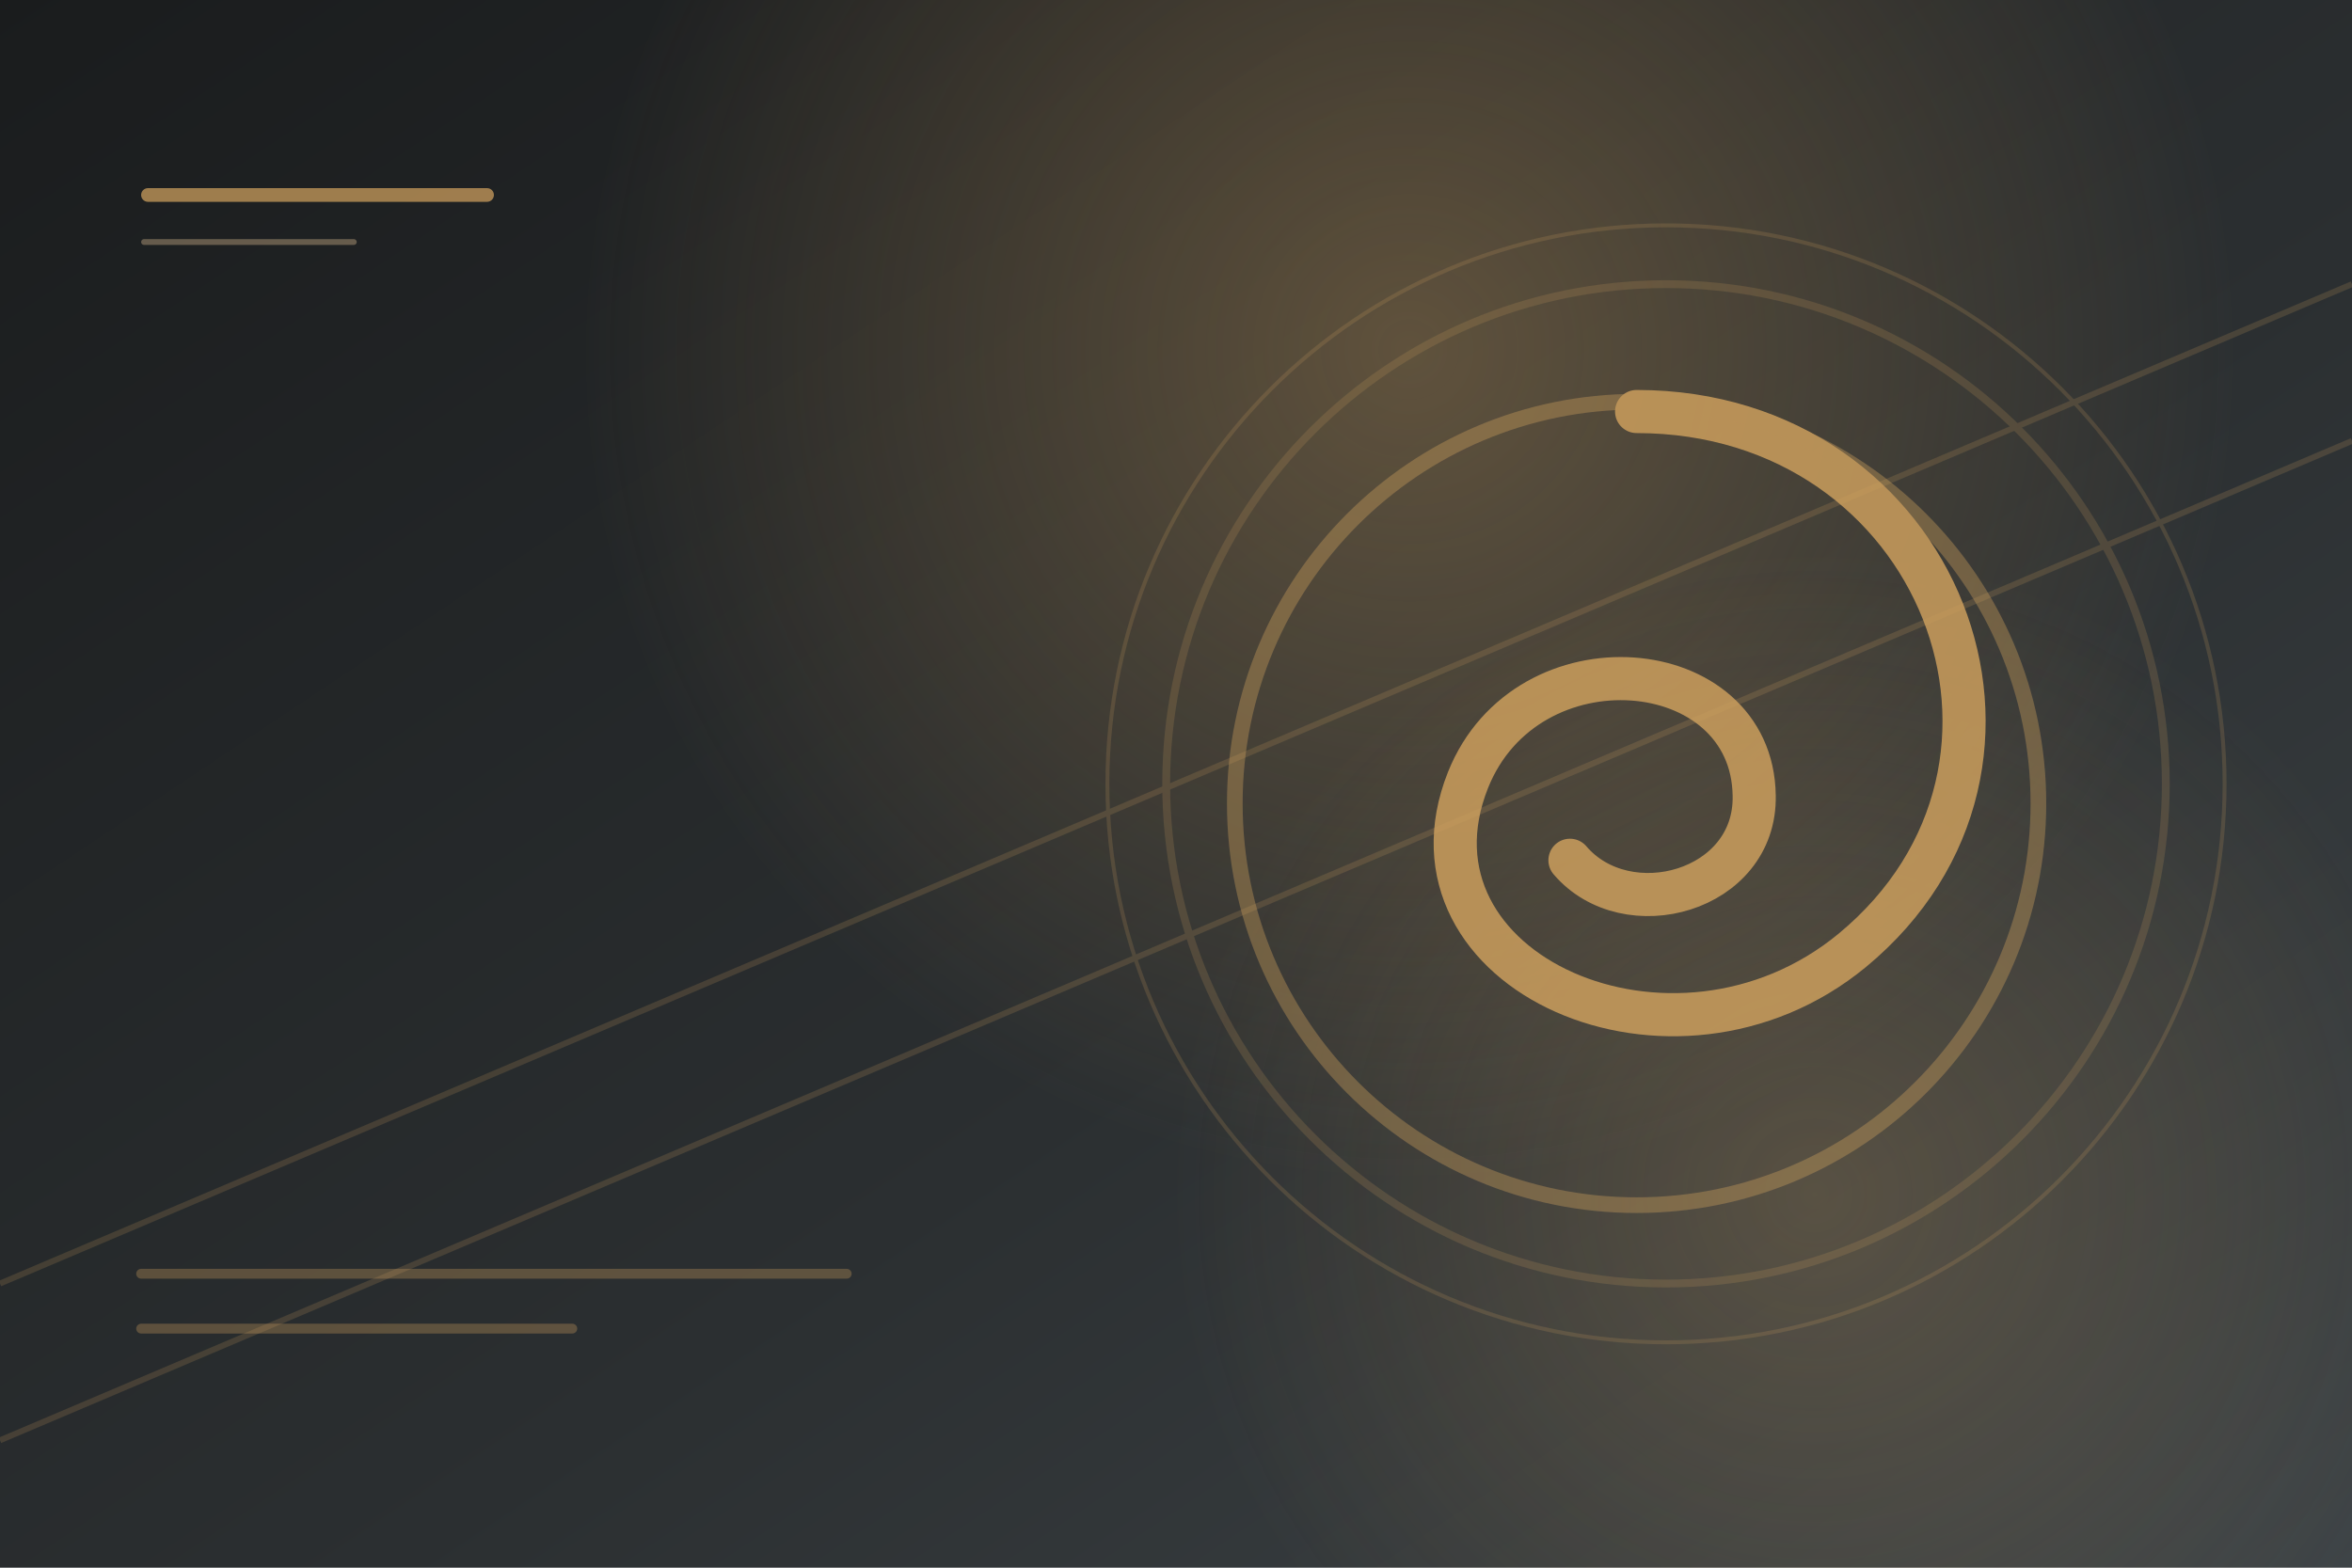
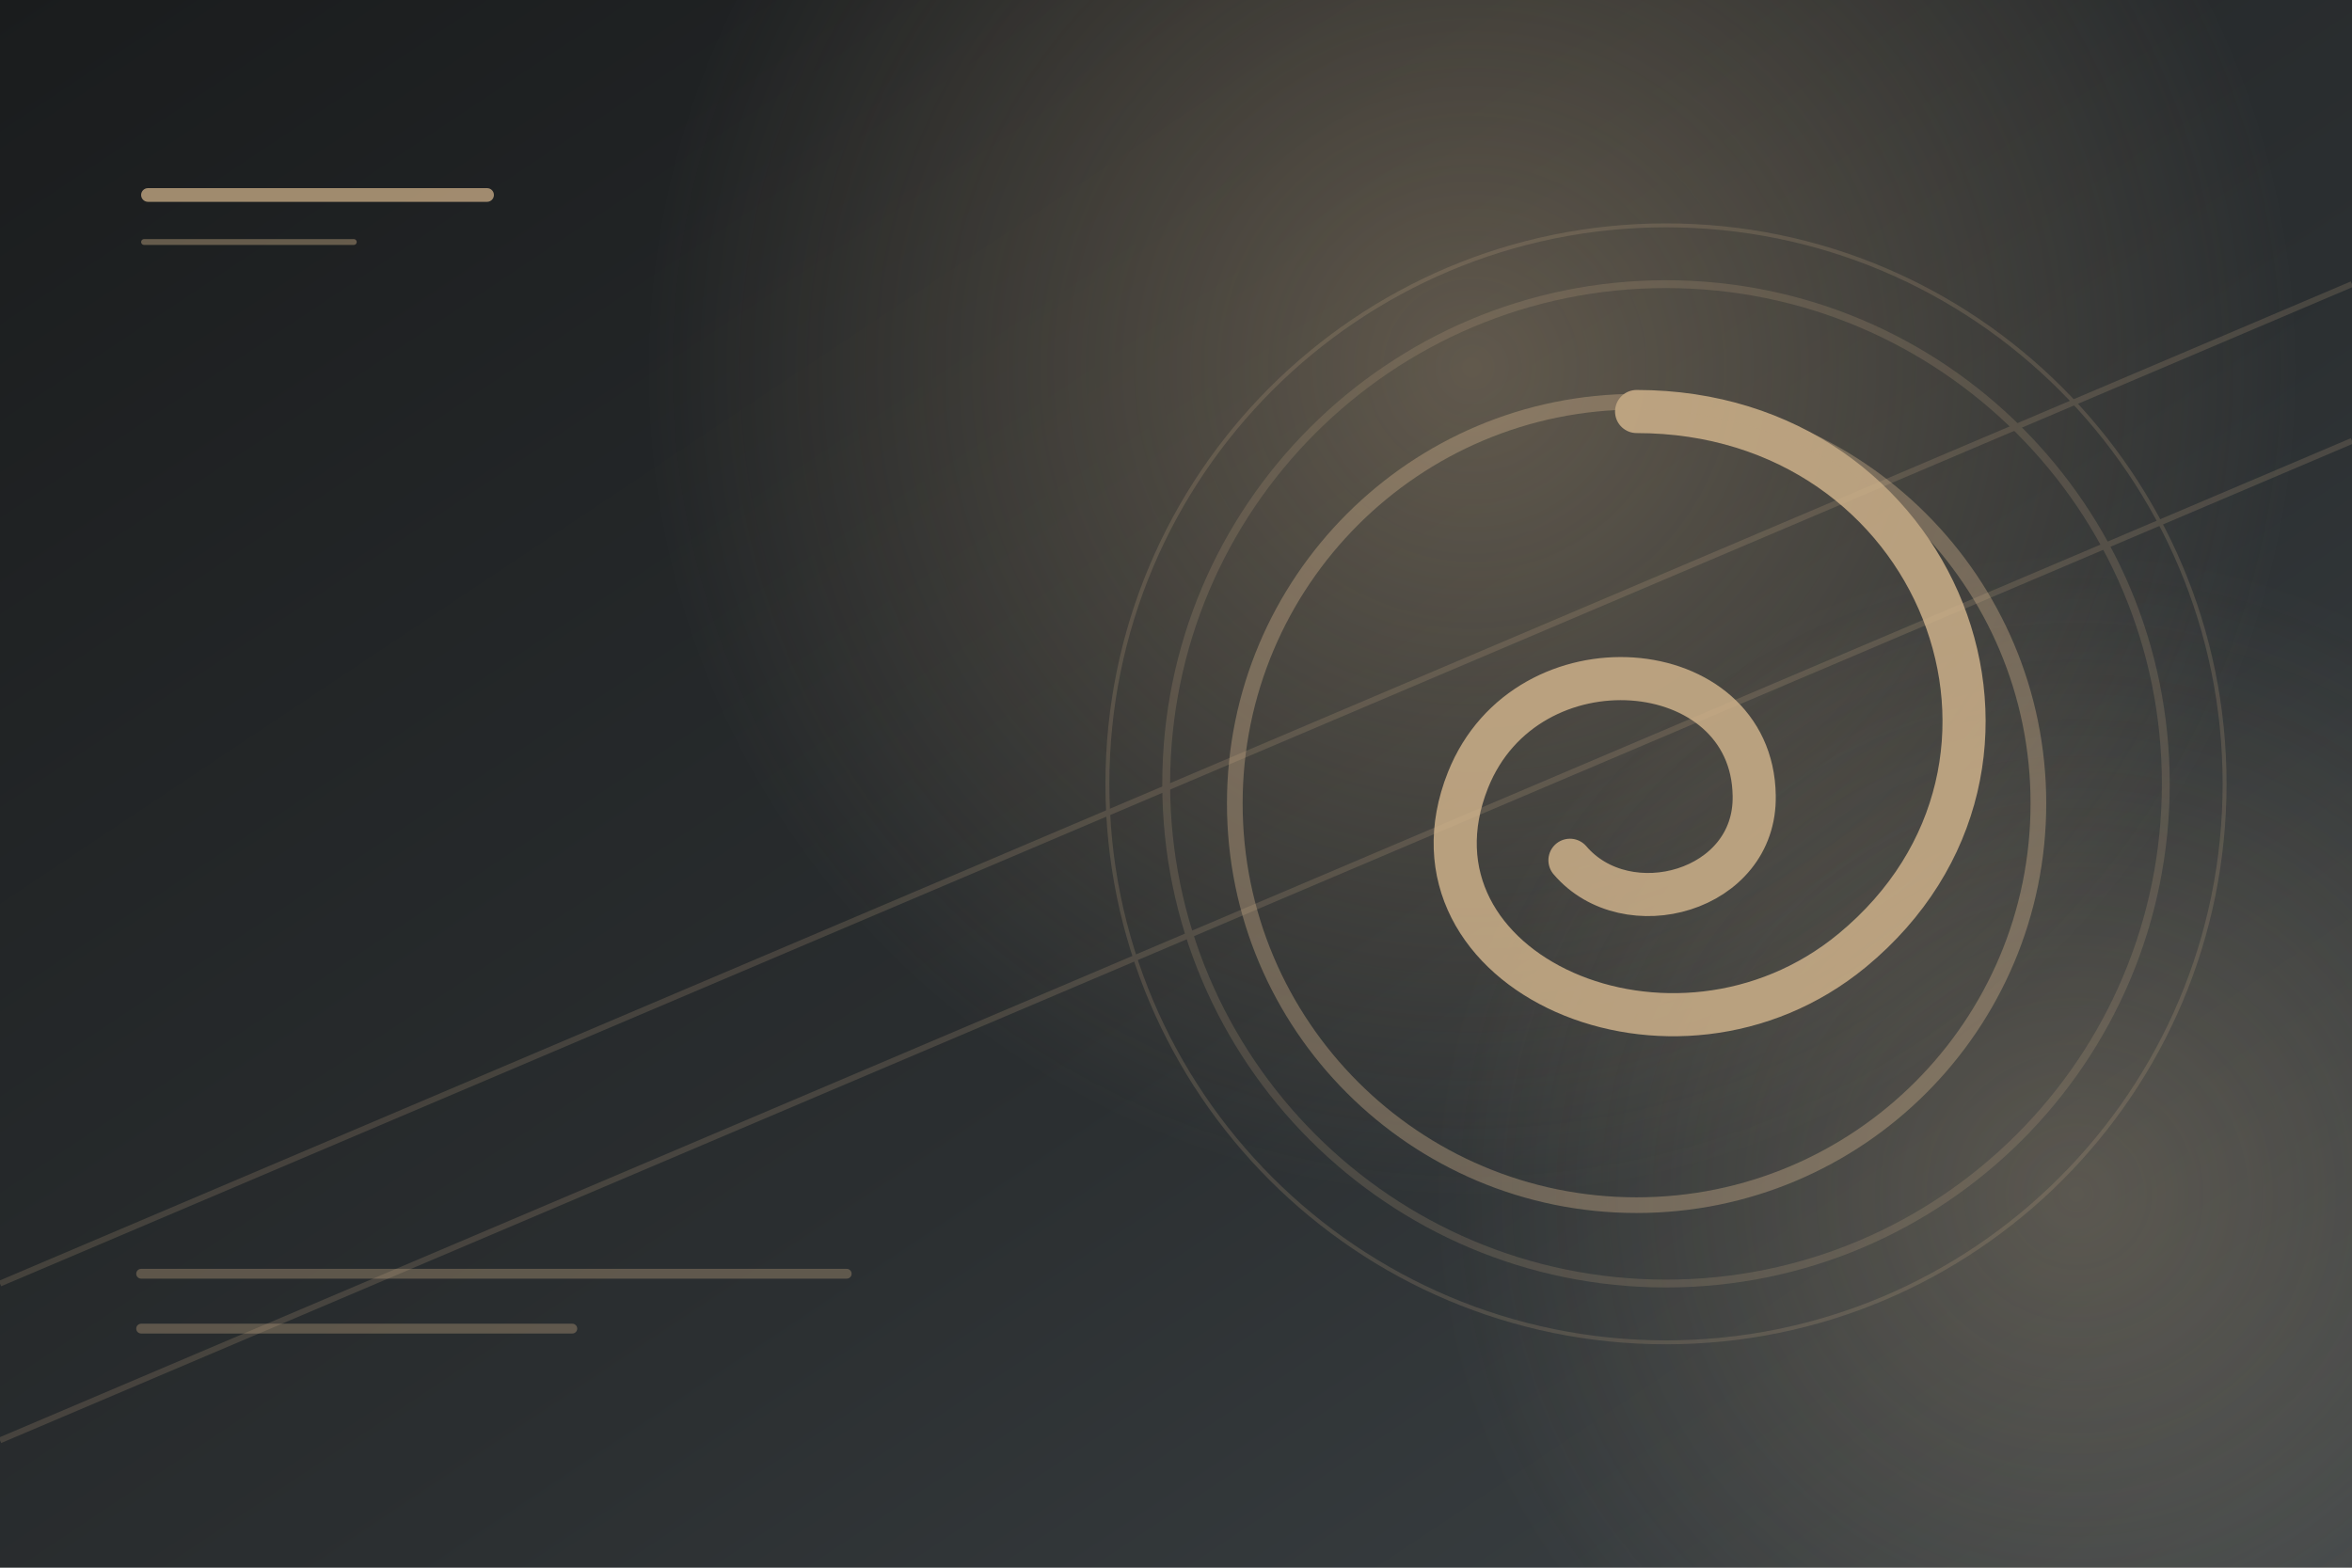
<svg xmlns="http://www.w3.org/2000/svg" width="1200" height="800" viewBox="0 0 1200 800" preserveAspectRatio="xMidYMid meet" role="img" aria-labelledby="title desc">
  <defs>
    <linearGradient id="bg" x1="0" y1="0" x2="1" y2="1">
      <stop stop-color="#1a1c1d" />
      <stop offset=".58" stop-color="#2b2f31" />
      <stop offset="1" stop-color="#3e4447" />
    </linearGradient>
    <radialGradient id="glow">
-       <stop stop-color="#d0a15e" stop-opacity=".34" />
-       <stop offset="1" stop-color="#d0a15e" stop-opacity="0" />
+       <stop stop-color="#d2b48c" stop-opacity=".34" />
+       <stop offset="1" stop-color="#d2b48c" stop-opacity="0" />
    </radialGradient>
  </defs>
  <rect width="1200" height="800" fill="url(#bg)" />
-   <circle cx="719" cy="180" r="420" fill="url(#glow)" />
-   <circle cx="926" cy="610" r="330" fill="url(#glow)" opacity=".7" />
-   <g fill="none" stroke="#d0a15e" opacity=".18">
+   <circle cx="751" cy="189" r="420" fill="url(#glow)" />
+   <circle cx="1060" cy="610" r="330" fill="url(#glow)" opacity=".7" />
+   <g fill="none" stroke="#d2b48c" opacity=".18">
    <path d="M0 655 1200 145M0 735 1200 225" stroke-width="3" />
    <circle cx="850" cy="400" r="255" stroke-width="4" />
    <circle cx="850" cy="400" r="285" stroke-width="2" />
  </g>
-   <g color="#d0a15e" opacity=".82">
+   <g color="#d2b48c" opacity=".82">
    <path d="M835 210c155 0 225 180 110 275-91 75-235 11-196-87 30-75 145-65 146 8 1 49-65 67-94 33" fill="none" stroke="currentColor" stroke-width="22" stroke-linecap="round" />
    <circle cx="835" cy="410" r="205" fill="none" stroke="currentColor" stroke-width="8" opacity=".45" />
  </g>
-   <rect x="72" y="96" width="180" height="7" rx="3.5" fill="#d0a15e" opacity=".72" />
+   <rect x="72" y="96" width="180" height="7" rx="3.5" fill="#d2b48c" opacity=".72" />
  <rect x="72" y="122" width="110" height="3" rx="1.5" fill="#d2b48c" opacity=".4" />
-   <path d="M72 650h360M72 678h220" stroke="#d0a15e" stroke-width="5" stroke-linecap="round" opacity=".32" />
+   <path d="M72 650h360M72 678h220" stroke="#d2b48c" stroke-width="5" stroke-linecap="round" opacity=".32" />
</svg>
